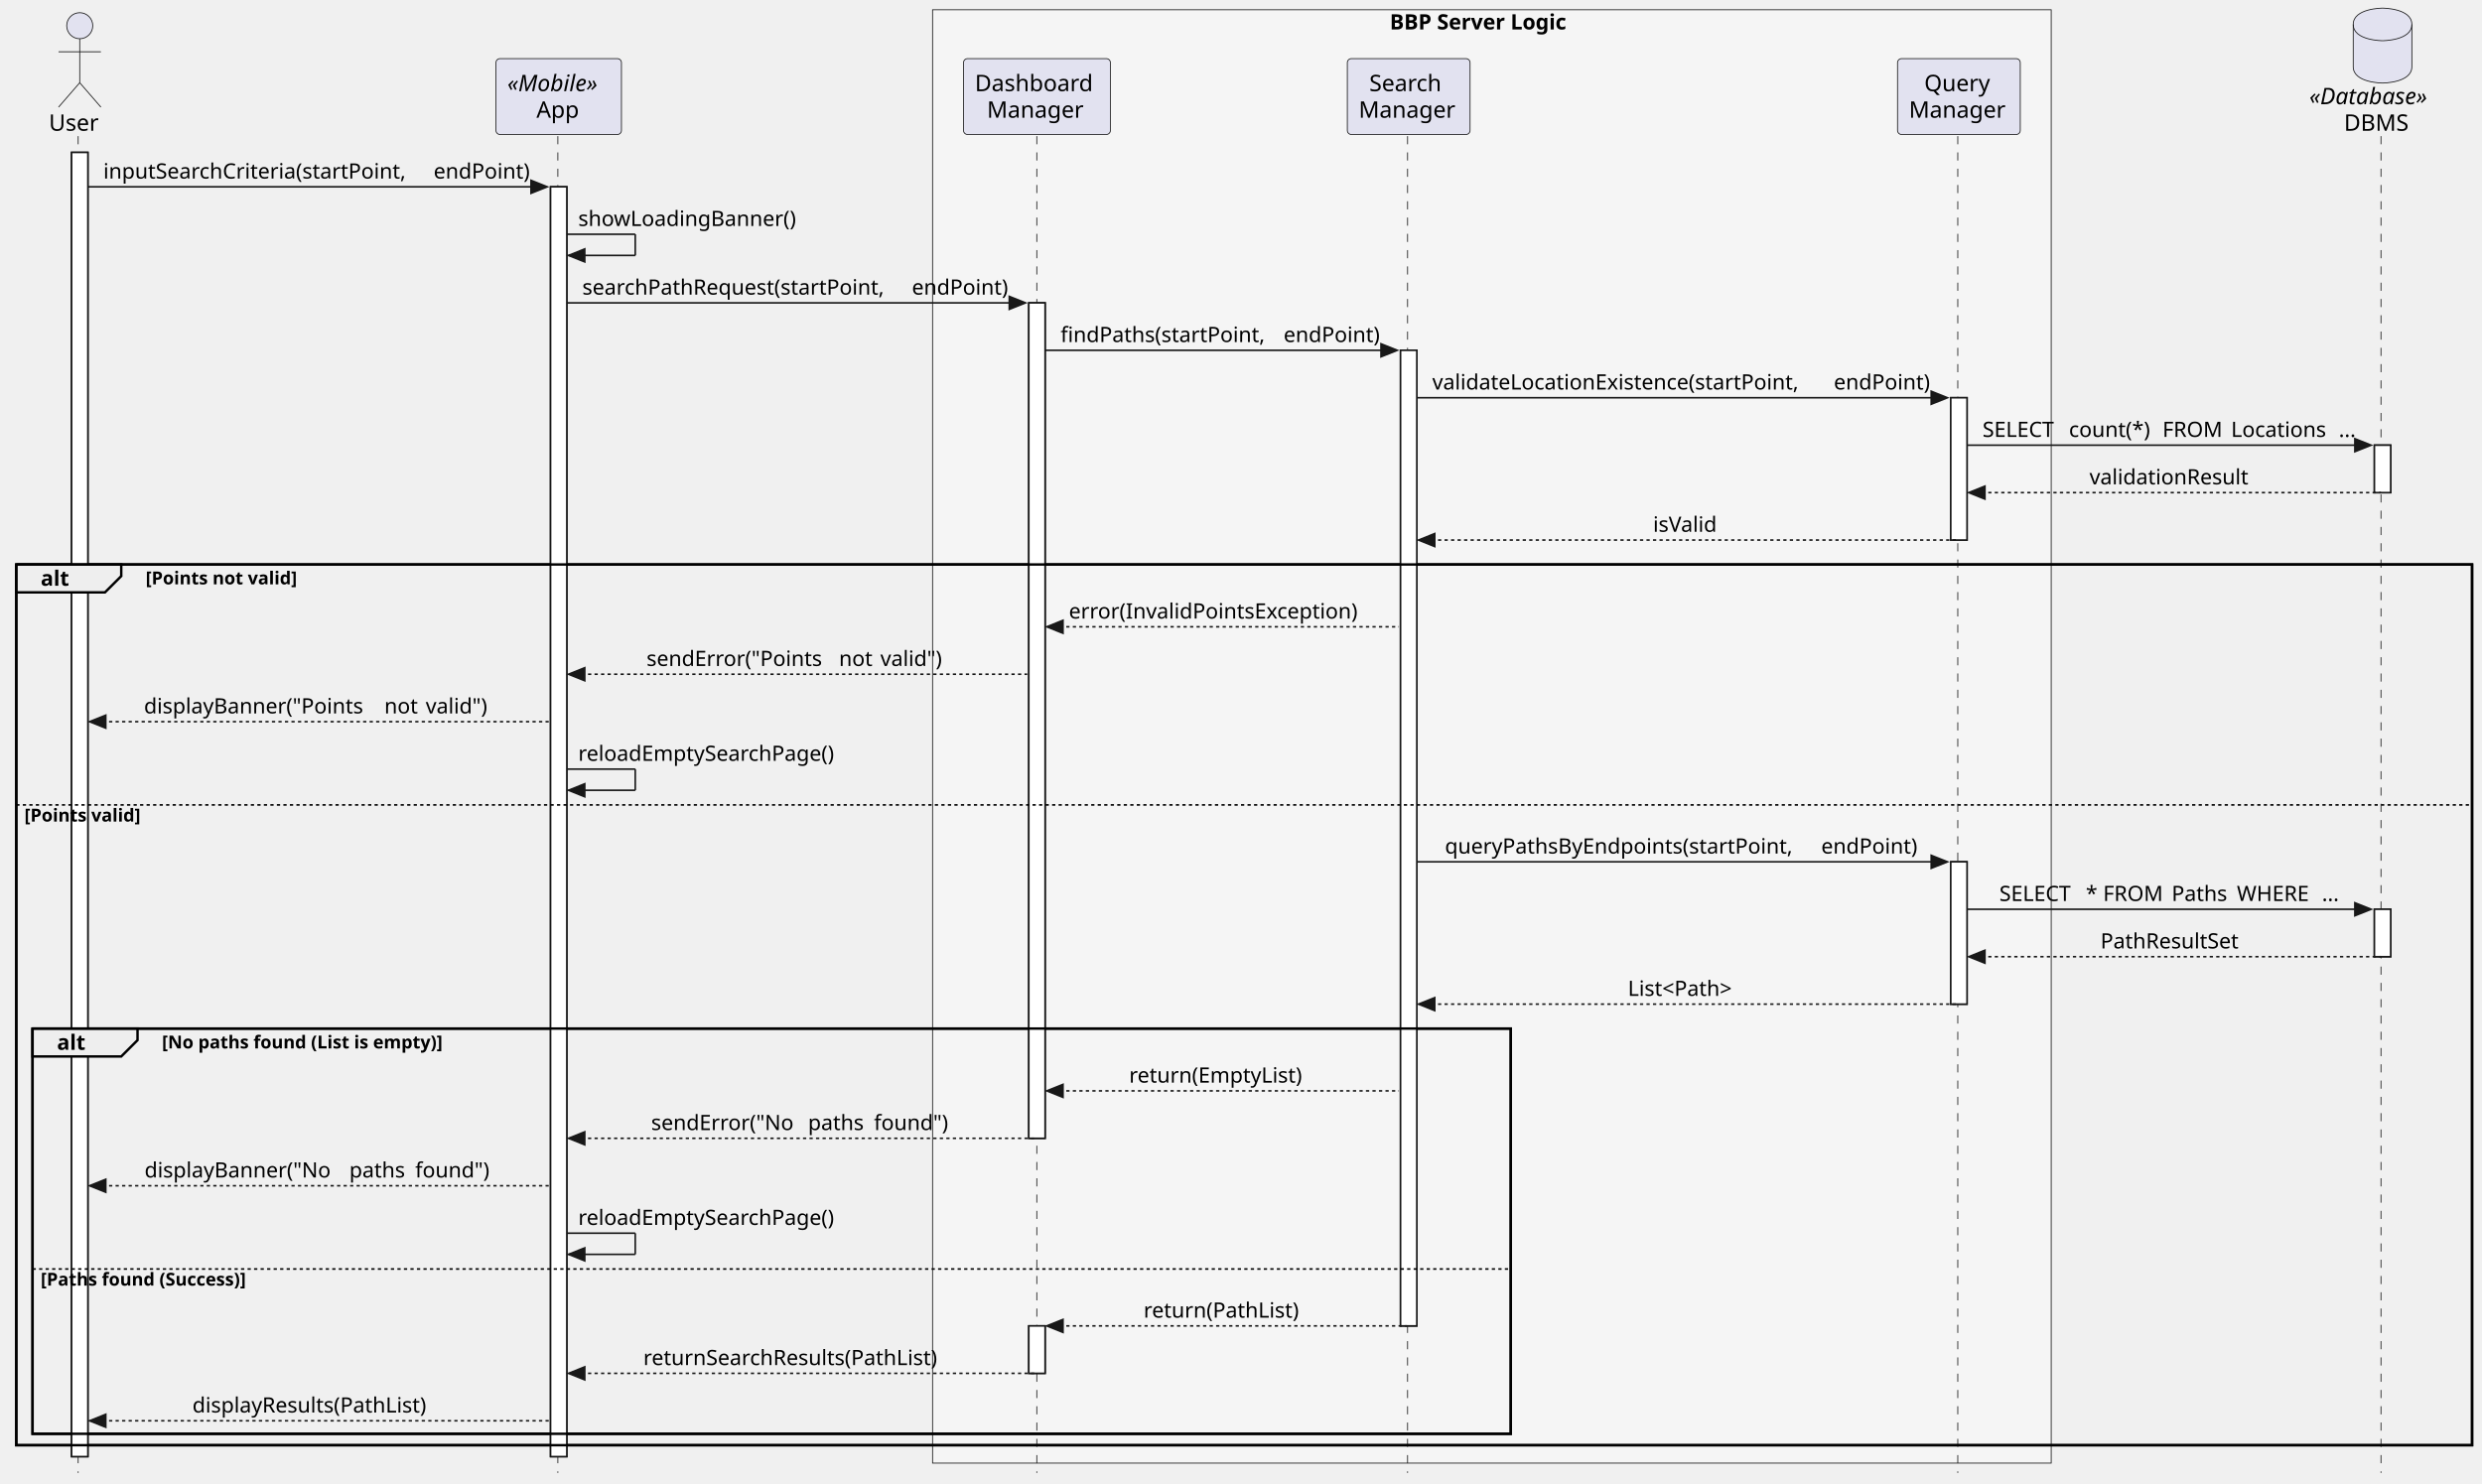
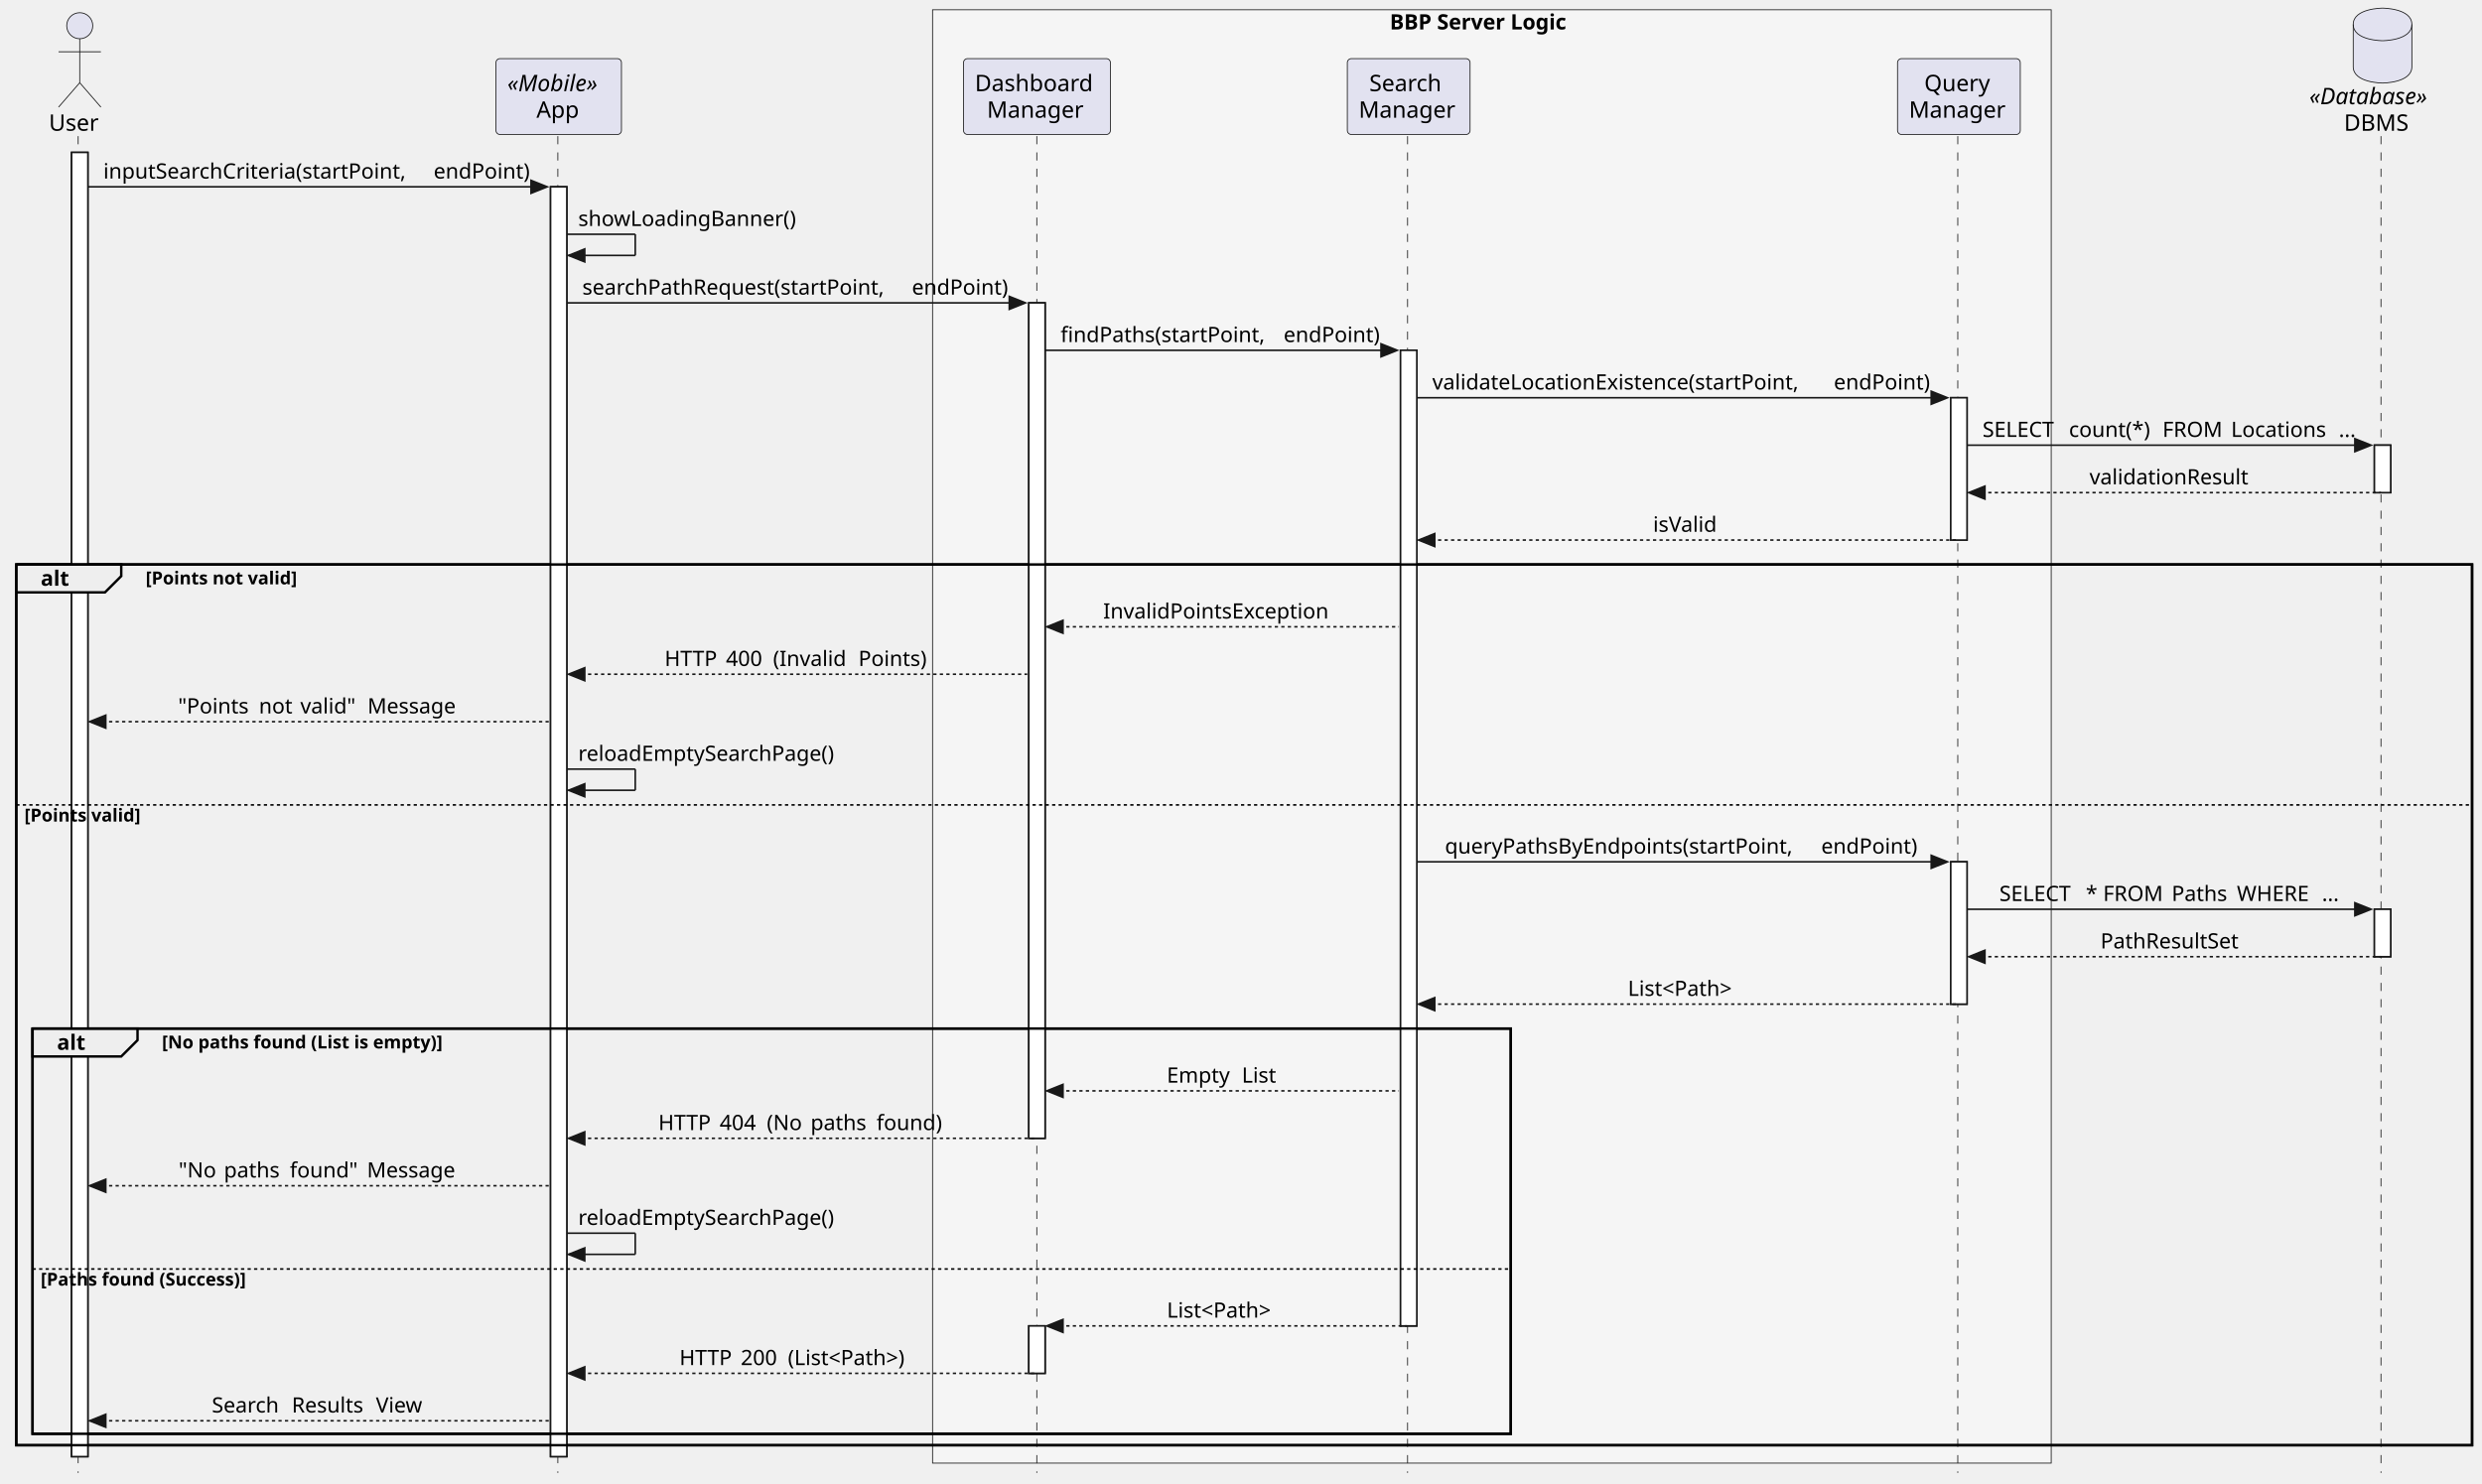
<svg xmlns="http://www.w3.org/2000/svg" contentStyleType="text/css" data-diagram-type="SEQUENCE" height="911px" preserveAspectRatio="none" style="width:1524px;height:911px;background:#FFFFFF;" version="1.1" viewBox="0 0 1524 911" width="1524px" zoomAndPan="magnify">
  <defs />
  <g>
    <rect fill="#F5F5F5" height="892.523" style="stroke:#181818;stroke-width:0.5;" width="686.875" x="572.611" y="6" />
    <text fill="#000000" font-family="sans-serif" font-size="13" font-weight="bold" lengthAdjust="spacing" textLength="125.373" x="853.362" y="18.067">BBP Server Logic</text>
    <g>
      <rect fill="#FFFFFF" height="800.93" style="stroke:#181818;stroke-width:1;" width="10" x="43.955" y="93.594" />
    </g>
    <g>
      <rect fill="#FFFFFF" height="779.797" style="stroke:#181818;stroke-width:1;" width="10" x="338.052" y="114.727" />
    </g>
    <g>
      <rect fill="#FFFFFF" height="513.062" style="stroke:#181818;stroke-width:1;" width="10" x="631.711" y="185.992" />
    </g>
    <g>
      <rect fill="#FFFFFF" height="29.133" style="stroke:#181818;stroke-width:1;" width="10" x="631.711" y="814.258" />
    </g>
    <g>
      <rect fill="#FFFFFF" height="599.133" style="stroke:#181818;stroke-width:1;" width="10" x="859.964" y="215.125" />
    </g>
    <g>
      <rect fill="#FFFFFF" height="87.398" style="stroke:#181818;stroke-width:1;" width="10" x="1197.803" y="244.258" />
    </g>
    <g>
      <rect fill="#FFFFFF" height="87.398" style="stroke:#181818;stroke-width:1;" width="10" x="1197.803" y="529.258" />
    </g>
    <g>
      <rect fill="#FFFFFF" height="29.133" style="stroke:#181818;stroke-width:1;" width="10" x="1457.934" y="273.391" />
    </g>
    <g>
      <rect fill="#FFFFFF" height="29.133" style="stroke:#181818;stroke-width:1;" width="10" x="1457.934" y="558.391" />
    </g>
    <rect fill="none" height="540.867" style="stroke:#000000;stroke-width:1.5;" width="1507.9" x="10" y="346.656" />
    <rect fill="none" height="248.867" style="stroke:#000000;stroke-width:1.5;" width="907.648" x="20" y="631.656" />
    <g class="participant-lifeline" data-entity-uid="part1" data-qualified-name="user" id="part1-lifeline">
      <g>
        <rect fill="#000000" fill-opacity="0" height="820.93" width="8" x="44.955" y="83.594" />
        <line style="stroke:#181818;stroke-width:0.5;stroke-dasharray:5,5;" x1="48" x2="48" y1="83.594" y2="904.523" />
      </g>
    </g>
    <g class="participant-lifeline" data-entity-uid="part2" data-qualified-name="app" id="part2-lifeline">
      <g>
        <rect fill="#000000" fill-opacity="0" height="820.93" width="8" x="339.052" y="83.594" />
        <line style="stroke:#181818;stroke-width:0.5;stroke-dasharray:5,5;" x1="342.525" x2="342.525" y1="83.594" y2="904.523" />
      </g>
    </g>
    <g class="participant-lifeline" data-entity-uid="part3" data-qualified-name="dashMan" id="part3-lifeline">
      <g>
        <rect fill="#000000" fill-opacity="0" height="820.93" width="8" x="632.711" y="83.594" />
        <line style="stroke:#181818;stroke-width:0.5;stroke-dasharray:5,5;" x1="636.611" x2="636.611" y1="83.594" y2="904.523" />
      </g>
    </g>
    <g class="participant-lifeline" data-entity-uid="part4" data-qualified-name="searchMan" id="part4-lifeline">
      <g>
        <rect fill="#000000" fill-opacity="0" height="820.93" width="8" x="860.964" y="83.594" />
        <line style="stroke:#181818;stroke-width:0.5;stroke-dasharray:5,5;" x1="864.281" x2="864.281" y1="83.594" y2="904.523" />
      </g>
    </g>
    <g class="participant-lifeline" data-entity-uid="part5" data-qualified-name="queryMan" id="part5-lifeline">
      <g>
        <rect fill="#000000" fill-opacity="0" height="820.93" width="8" x="1198.803" y="83.594" />
        <line style="stroke:#181818;stroke-width:0.5;stroke-dasharray:5,5;" x1="1202.12" x2="1202.12" y1="83.594" y2="904.523" />
      </g>
    </g>
    <g class="participant-lifeline" data-entity-uid="part6" data-qualified-name="db" id="part6-lifeline">
      <g>
        <rect fill="#000000" fill-opacity="0" height="820.93" width="8" x="1458.934" y="83.594" />
        <line style="stroke:#181818;stroke-width:0.5;stroke-dasharray:5,5;" x1="1461.968" x2="1461.968" y1="83.594" y2="904.523" />
      </g>
    </g>
    <g class="participant participant-head" data-entity-uid="part1" data-qualified-name="user" id="part1-head">
      <text fill="#000000" font-family="sans-serif" font-size="14" lengthAdjust="spacing" textLength="31.91" x="30" y="80.292">User</text>
      <ellipse cx="48.955" cy="15.797" fill="#E2E2F0" rx="8" ry="8" style="stroke:#181818;stroke-width:0.5;" />
      <path d="M48.955,23.797 L48.955,50.797 M35.955,31.797 L61.955,31.797 M48.955,50.797 L35.955,65.797 M48.955,50.797 L61.955,65.797" fill="none" style="stroke:#181818;stroke-width:0.5;" />
    </g>
    <g class="participant participant-head" data-entity-uid="part2" data-qualified-name="app" id="part2-head">
      <rect fill="#E2E2F0" height="46.594" rx="2.5" ry="2.5" style="stroke:#181818;stroke-width:0.5;" width="77.055" x="304.525" y="36" />
      <text fill="#000000" font-family="sans-serif" font-size="14" font-style="italic" lengthAdjust="spacing" textLength="63.055" x="311.525" y="55.995">«Mobile»</text>
      <text fill="#000000" font-family="sans-serif" font-size="14" lengthAdjust="spacing" textLength="27.351" x="329.377" y="72.292">App</text>
    </g>
    <g class="participant participant-head" data-entity-uid="part3" data-qualified-name="dashMan" id="part3-head">
      <rect fill="#E2E2F0" height="46.594" rx="2.5" ry="2.5" style="stroke:#181818;stroke-width:0.5;" width="90.2" x="591.611" y="36" />
      <text fill="#000000" font-family="sans-serif" font-size="14" lengthAdjust="spacing" textLength="76.2" x="598.611" y="55.995">Dashboard</text>
      <text fill="#000000" font-family="sans-serif" font-size="14" lengthAdjust="spacing" textLength="61.366" x="606.028" y="72.292">Manager</text>
    </g>
    <g class="participant participant-head" data-entity-uid="part4" data-qualified-name="searchMan" id="part4-head">
      <rect fill="#E2E2F0" height="46.594" rx="2.5" ry="2.5" style="stroke:#181818;stroke-width:0.5;" width="75.366" x="827.281" y="36" />
      <text fill="#000000" font-family="sans-serif" font-size="14" lengthAdjust="spacing" textLength="48.405" x="840.762" y="55.995">Search</text>
      <text fill="#000000" font-family="sans-serif" font-size="14" lengthAdjust="spacing" textLength="61.366" x="834.281" y="72.292">Manager</text>
    </g>
    <g class="participant participant-head" data-entity-uid="part5" data-qualified-name="queryMan" id="part5-head">
      <rect fill="#E2E2F0" height="46.594" rx="2.5" ry="2.5" style="stroke:#181818;stroke-width:0.5;" width="75.366" x="1165.12" y="36" />
      <text fill="#000000" font-family="sans-serif" font-size="14" lengthAdjust="spacing" textLength="42.547" x="1181.53" y="55.995">Query</text>
      <text fill="#000000" font-family="sans-serif" font-size="14" lengthAdjust="spacing" textLength="61.366" x="1172.12" y="72.292">Manager</text>
    </g>
    <g class="participant participant-head" data-entity-uid="part6" data-qualified-name="db" id="part6-head">
      <text fill="#000000" font-family="sans-serif" font-size="14" font-style="italic" lengthAdjust="spacing" textLength="83.932" x="1417.968" y="63.995">«Database»</text>
      <text fill="#000000" font-family="sans-serif" font-size="14" lengthAdjust="spacing" textLength="41.351" x="1439.259" y="80.292">DBMS</text>
      <path d="M1444.934,15 C1444.934,5 1462.934,5 1462.934,5 C1462.934,5 1480.934,5 1480.934,15 L1480.934,41 C1480.934,51 1462.934,51 1462.934,51 C1462.934,51 1444.934,51 1444.934,41 L1444.934,15" fill="#E2E2F0" style="stroke:#181818;stroke-width:0.5;" />
      <path d="M1444.934,15 C1444.934,25 1462.934,25 1462.934,25 C1462.934,25 1480.934,25 1480.934,15" fill="none" style="stroke:#181818;stroke-width:0.5;" />
    </g>
    <g>
      <rect fill="#FFFFFF" height="800.93" style="stroke:#181818;stroke-width:1;" width="10" x="43.955" y="93.594" />
    </g>
    <g>
      <rect fill="#FFFFFF" height="779.797" style="stroke:#181818;stroke-width:1;" width="10" x="338.052" y="114.727" />
    </g>
    <g>
      <rect fill="#FFFFFF" height="513.062" style="stroke:#181818;stroke-width:1;" width="10" x="631.711" y="185.992" />
    </g>
    <g>
      <rect fill="#FFFFFF" height="29.133" style="stroke:#181818;stroke-width:1;" width="10" x="631.711" y="814.258" />
    </g>
    <g>
      <rect fill="#FFFFFF" height="599.133" style="stroke:#181818;stroke-width:1;" width="10" x="859.964" y="215.125" />
    </g>
    <g>
      <rect fill="#FFFFFF" height="87.398" style="stroke:#181818;stroke-width:1;" width="10" x="1197.803" y="244.258" />
    </g>
    <g>
      <rect fill="#FFFFFF" height="87.398" style="stroke:#181818;stroke-width:1;" width="10" x="1197.803" y="529.258" />
    </g>
    <g>
      <rect fill="#FFFFFF" height="29.133" style="stroke:#181818;stroke-width:1;" width="10" x="1457.934" y="273.391" />
    </g>
    <g>
      <rect fill="#FFFFFF" height="29.133" style="stroke:#181818;stroke-width:1;" width="10" x="1457.934" y="558.391" />
    </g>
    <g class="message" data-entity-1="part1" data-entity-2="part2" id="msg1">
      <polygon fill="#181818" points="326.052,110.727,336.052,114.727,326.052,118.727" style="stroke:#181818;stroke-width:1;" />
      <line style="stroke:#181818;stroke-width:1;" x1="53.955" x2="332.052" y1="114.727" y2="114.727" />
      <text fill="#000000" font-family="sans-serif" font-size="13" lengthAdjust="spacing" textLength="198.663" x="63.455" y="109.661">inputSearchCriteria(startPoint,</text>
      <text fill="#000000" font-family="sans-serif" font-size="13" lengthAdjust="spacing" textLength="4.132" x="262.118" y="109.661"> </text>
      <text fill="#000000" font-family="sans-serif" font-size="13" lengthAdjust="spacing" textLength="62.302" x="266.25" y="109.661">endPoint)</text>
    </g>
    <g class="message" data-entity-1="part2" data-entity-2="part2" id="msg2">
      <line style="stroke:#181818;stroke-width:1;" x1="348.052" x2="390.052" y1="143.859" y2="143.859" />
      <line style="stroke:#181818;stroke-width:1;" x1="390.052" x2="390.052" y1="143.859" y2="156.859" />
      <line style="stroke:#181818;stroke-width:1;" x1="349.052" x2="390.052" y1="156.859" y2="156.859" />
      <polygon fill="#181818" points="359.052,152.859,349.052,156.859,359.052,160.859" style="stroke:#181818;stroke-width:1;" />
      <text fill="#000000" font-family="sans-serif" font-size="13" lengthAdjust="spacing" textLength="141.965" x="355.052" y="138.793">showLoadingBanner()</text>
    </g>
    <g class="message" data-entity-1="part2" data-entity-2="part3" id="msg3">
      <polygon fill="#181818" points="619.711,181.992,629.711,185.992,619.711,189.992" style="stroke:#181818;stroke-width:1;" />
      <line style="stroke:#181818;stroke-width:1;" x1="348.052" x2="625.711" y1="185.992" y2="185.992" />
      <text fill="#000000" font-family="sans-serif" font-size="13" lengthAdjust="spacing" textLength="198.225" x="357.552" y="180.926">searchPathRequest(startPoint,</text>
      <text fill="#000000" font-family="sans-serif" font-size="13" lengthAdjust="spacing" textLength="4.132" x="555.777" y="180.926"> </text>
      <text fill="#000000" font-family="sans-serif" font-size="13" lengthAdjust="spacing" textLength="62.302" x="559.909" y="180.926">endPoint)</text>
    </g>
    <g class="message" data-entity-1="part3" data-entity-2="part4" id="msg4">
      <polygon fill="#181818" points="847.964,211.125,857.964,215.125,847.964,219.125" style="stroke:#181818;stroke-width:1;" />
      <line style="stroke:#181818;stroke-width:1;" x1="641.711" x2="853.964" y1="215.125" y2="215.125" />
      <text fill="#000000" font-family="sans-serif" font-size="13" lengthAdjust="spacing" textLength="132.818" x="651.211" y="210.059">findPaths(startPoint,</text>
      <text fill="#000000" font-family="sans-serif" font-size="13" lengthAdjust="spacing" textLength="4.132" x="784.03" y="210.059"> </text>
      <text fill="#000000" font-family="sans-serif" font-size="13" lengthAdjust="spacing" textLength="62.302" x="788.162" y="210.059">endPoint)</text>
    </g>
    <g class="message" data-entity-1="part4" data-entity-2="part5" id="msg5">
      <polygon fill="#181818" points="1185.803,240.258,1195.803,244.258,1185.803,248.258" style="stroke:#181818;stroke-width:1;" />
      <line style="stroke:#181818;stroke-width:1;" x1="869.964" x2="1191.803" y1="244.258" y2="244.258" />
      <text fill="#000000" font-family="sans-serif" font-size="13" lengthAdjust="spacing" textLength="242.404" x="879.464" y="239.192">validateLocationExistence(startPoint,</text>
      <text fill="#000000" font-family="sans-serif" font-size="13" lengthAdjust="spacing" textLength="4.132" x="1121.869" y="239.192"> </text>
      <text fill="#000000" font-family="sans-serif" font-size="13" lengthAdjust="spacing" textLength="62.302" x="1126.001" y="239.192">endPoint)</text>
    </g>
    <g class="message" data-entity-1="part5" data-entity-2="part6" id="msg6">
      <polygon fill="#181818" points="1445.934,269.391,1455.934,273.391,1445.934,277.391" style="stroke:#181818;stroke-width:1;" />
      <line style="stroke:#181818;stroke-width:1;" x1="1207.803" x2="1451.934" y1="273.391" y2="273.391" />
      <text fill="#000000" font-family="sans-serif" font-size="13" lengthAdjust="spacing" textLength="48.94" x="1217.303" y="268.325">SELECT</text>
      <text fill="#000000" font-family="sans-serif" font-size="13" lengthAdjust="spacing" textLength="4.132" x="1266.244" y="268.325"> </text>
      <text fill="#000000" font-family="sans-serif" font-size="13" lengthAdjust="spacing" textLength="53.32" x="1270.376" y="268.325">count(*)</text>
      <text fill="#000000" font-family="sans-serif" font-size="13" lengthAdjust="spacing" textLength="4.132" x="1323.696" y="268.325"> </text>
      <text fill="#000000" font-family="sans-serif" font-size="13" lengthAdjust="spacing" textLength="37.959" x="1327.829" y="268.325">FROM</text>
      <text fill="#000000" font-family="sans-serif" font-size="13" lengthAdjust="spacing" textLength="4.132" x="1365.788" y="268.325"> </text>
      <text fill="#000000" font-family="sans-serif" font-size="13" lengthAdjust="spacing" textLength="61.985" x="1369.92" y="268.325">Locations</text>
      <text fill="#000000" font-family="sans-serif" font-size="13" lengthAdjust="spacing" textLength="4.132" x="1431.905" y="268.325"> </text>
      <text fill="#000000" font-family="sans-serif" font-size="13" lengthAdjust="spacing" textLength="12.397" x="1436.037" y="268.325">...</text>
    </g>
    <g class="message" data-entity-1="part6" data-entity-2="part5" id="msg7">
      <polygon fill="#181818" points="1218.803,298.523,1208.803,302.523,1218.803,306.523" style="stroke:#181818;stroke-width:1;" />
      <line style="stroke:#181818;stroke-width:1;stroke-dasharray:2,2;" x1="1212.803" x2="1461.934" y1="302.523" y2="302.523" />
      <text fill="#000000" font-family="sans-serif" font-size="13" lengthAdjust="spacing" textLength="104.755" x="1282.991" y="297.457">validationResult</text>
    </g>
    <g class="message" data-entity-1="part5" data-entity-2="part4" id="msg8">
      <polygon fill="#181818" points="880.964,327.656,870.964,331.656,880.964,335.656" style="stroke:#181818;stroke-width:1;" />
      <line style="stroke:#181818;stroke-width:1;stroke-dasharray:2,2;" x1="874.964" x2="1201.803" y1="331.656" y2="331.656" />
      <text fill="#000000" font-family="sans-serif" font-size="13" lengthAdjust="spacing" textLength="42.72" x="1015.024" y="326.59">isValid</text>
    </g>
    <path d="M10,346.656 L74.443,346.656 L74.443,353.789 L64.443,363.789 L10,363.789 L10,346.656" fill="#EEEEEE" style="stroke:#000000;stroke-width:1.5;" />
    <rect fill="none" height="540.867" style="stroke:#000000;stroke-width:1.5;" width="1507.9" x="10" y="346.656" />
    <text fill="#000000" font-family="sans-serif" font-size="13" font-weight="bold" lengthAdjust="spacing" textLength="19.443" x="25" y="359.723">alt</text>
    <text fill="#000000" font-family="sans-serif" font-size="11" font-weight="bold" lengthAdjust="spacing" textLength="107.395" x="89.443" y="358.867">[Points not valid]</text>
    <g class="message" data-entity-1="part4" data-entity-2="part3" id="msg9">
      <polygon fill="#181818" points="652.711,380.922,642.711,384.922,652.711,388.922" style="stroke:#181818;stroke-width:1;" />
      <line style="stroke:#181818;stroke-width:1;stroke-dasharray:2,2;" x1="646.711" x2="858.964" y1="384.922" y2="384.922" />
-       <text fill="#000000" font-family="sans-serif" font-size="13" lengthAdjust="spacing" textLength="189.059" x="656.309" y="379.856">error(InvalidPointsException)</text>
+       <text fill="#000000" font-family="sans-serif" font-size="13" lengthAdjust="spacing" textLength="146.929" x="677.373" y="379.856">InvalidPointsException</text>
    </g>
    <g class="message" data-entity-1="part3" data-entity-2="part2" id="msg10">
      <polygon fill="#181818" points="359.052,410.055,349.052,414.055,359.052,418.055" style="stroke:#181818;stroke-width:1;" />
      <line style="stroke:#181818;stroke-width:1;stroke-dasharray:2,2;" x1="353.052" x2="630.711" y1="414.055" y2="414.055" />
-       <text fill="#000000" font-family="sans-serif" font-size="13" lengthAdjust="spacing" textLength="114.029" x="396.997" y="408.989">sendError("Points</text>
-       <text fill="#000000" font-family="sans-serif" font-size="13" lengthAdjust="spacing" textLength="4.132" x="511.026" y="408.989"> </text>
-       <text fill="#000000" font-family="sans-serif" font-size="13" lengthAdjust="spacing" textLength="21.29" x="515.158" y="408.989">not</text>
-       <text fill="#000000" font-family="sans-serif" font-size="13" lengthAdjust="spacing" textLength="4.132" x="536.448" y="408.989"> </text>
-       <text fill="#000000" font-family="sans-serif" font-size="13" lengthAdjust="spacing" textLength="42.187" x="540.581" y="408.989">valid")</text>
+       <text fill="#000000" font-family="sans-serif" font-size="13" lengthAdjust="spacing" textLength="33.497" x="408.096" y="408.989">HTTP</text>
+       <text fill="#000000" font-family="sans-serif" font-size="13" lengthAdjust="spacing" textLength="4.132" x="441.592" y="408.989"> </text>
+       <text fill="#000000" font-family="sans-serif" font-size="13" lengthAdjust="spacing" textLength="24.813" x="445.724" y="408.989">400</text>
+       <text fill="#000000" font-family="sans-serif" font-size="13" lengthAdjust="spacing" textLength="4.132" x="470.537" y="408.989"> </text>
+       <text fill="#000000" font-family="sans-serif" font-size="13" lengthAdjust="spacing" textLength="48.28" x="474.67" y="408.989">(Invalid</text>
+       <text fill="#000000" font-family="sans-serif" font-size="13" lengthAdjust="spacing" textLength="4.132" x="522.95" y="408.989"> </text>
+       <text fill="#000000" font-family="sans-serif" font-size="13" lengthAdjust="spacing" textLength="44.586" x="527.082" y="408.989">Points)</text>
    </g>
    <g class="message" data-entity-1="part2" data-entity-2="part1" id="msg11">
      <polygon fill="#181818" points="64.955,439.188,54.955,443.188,64.955,447.188" style="stroke:#181818;stroke-width:1;" />
      <line style="stroke:#181818;stroke-width:1;stroke-dasharray:2,2;" x1="58.955" x2="337.052" y1="443.188" y2="443.188" />
-       <text fill="#000000" font-family="sans-serif" font-size="13" lengthAdjust="spacing" textLength="143.432" x="88.417" y="438.122">displayBanner("Points</text>
-       <text fill="#000000" font-family="sans-serif" font-size="13" lengthAdjust="spacing" textLength="4.132" x="231.849" y="438.122"> </text>
-       <text fill="#000000" font-family="sans-serif" font-size="13" lengthAdjust="spacing" textLength="21.29" x="235.981" y="438.122">not</text>
-       <text fill="#000000" font-family="sans-serif" font-size="13" lengthAdjust="spacing" textLength="4.132" x="257.271" y="438.122"> </text>
-       <text fill="#000000" font-family="sans-serif" font-size="13" lengthAdjust="spacing" textLength="42.187" x="261.404" y="438.122">valid")</text>
+       <text fill="#000000" font-family="sans-serif" font-size="13" lengthAdjust="spacing" textLength="45.494" x="109.368" y="438.122">"Points</text>
+       <text fill="#000000" font-family="sans-serif" font-size="13" lengthAdjust="spacing" textLength="4.132" x="154.861" y="438.122"> </text>
+       <text fill="#000000" font-family="sans-serif" font-size="13" lengthAdjust="spacing" textLength="21.29" x="158.994" y="438.122">not</text>
+       <text fill="#000000" font-family="sans-serif" font-size="13" lengthAdjust="spacing" textLength="4.132" x="180.284" y="438.122"> </text>
+       <text fill="#000000" font-family="sans-serif" font-size="13" lengthAdjust="spacing" textLength="37.115" x="184.416" y="438.122">valid"</text>
+       <text fill="#000000" font-family="sans-serif" font-size="13" lengthAdjust="spacing" textLength="4.132" x="221.531" y="438.122"> </text>
+       <text fill="#000000" font-family="sans-serif" font-size="13" lengthAdjust="spacing" textLength="56.977" x="225.663" y="438.122">Message</text>
    </g>
    <g class="message" data-entity-1="part2" data-entity-2="part2" id="msg12">
      <line style="stroke:#181818;stroke-width:1;" x1="348.052" x2="390.052" y1="472.32" y2="472.32" />
      <line style="stroke:#181818;stroke-width:1;" x1="390.052" x2="390.052" y1="472.32" y2="485.32" />
      <line style="stroke:#181818;stroke-width:1;" x1="349.052" x2="390.052" y1="485.32" y2="485.32" />
      <polygon fill="#181818" points="359.052,481.32,349.052,485.32,359.052,489.32" style="stroke:#181818;stroke-width:1;" />
      <text fill="#000000" font-family="sans-serif" font-size="13" lengthAdjust="spacing" textLength="170.193" x="355.052" y="467.254">reloadEmptySearchPage()</text>
    </g>
    <line style="stroke:#000000;stroke-width:1;stroke-dasharray:2,2;" x1="10" x2="1517.9" y1="494.32" y2="494.32" />
    <text fill="#000000" font-family="sans-serif" font-size="11" font-weight="bold" lengthAdjust="spacing" textLength="82.919" x="15" y="504.531">[Points valid]</text>
    <g class="message" data-entity-1="part4" data-entity-2="part5" id="msg13">
      <polygon fill="#181818" points="1185.803,525.258,1195.803,529.258,1185.803,533.258" style="stroke:#181818;stroke-width:1;" />
      <line style="stroke:#181818;stroke-width:1;" x1="869.964" x2="1191.803" y1="529.258" y2="529.258" />
      <text fill="#000000" font-family="sans-serif" font-size="13" lengthAdjust="spacing" textLength="226.91" x="887.212" y="524.192">queryPathsByEndpoints(startPoint,</text>
      <text fill="#000000" font-family="sans-serif" font-size="13" lengthAdjust="spacing" textLength="4.132" x="1114.121" y="524.192"> </text>
      <text fill="#000000" font-family="sans-serif" font-size="13" lengthAdjust="spacing" textLength="62.302" x="1118.254" y="524.192">endPoint)</text>
    </g>
    <g class="message" data-entity-1="part5" data-entity-2="part6" id="msg14">
      <polygon fill="#181818" points="1445.934,554.391,1455.934,558.391,1445.934,562.391" style="stroke:#181818;stroke-width:1;" />
      <line style="stroke:#181818;stroke-width:1;" x1="1207.803" x2="1451.934" y1="558.391" y2="558.391" />
      <text fill="#000000" font-family="sans-serif" font-size="13" lengthAdjust="spacing" textLength="48.94" x="1227.637" y="553.325">SELECT</text>
      <text fill="#000000" font-family="sans-serif" font-size="13" lengthAdjust="spacing" textLength="4.132" x="1276.578" y="553.325"> </text>
      <text fill="#000000" font-family="sans-serif" font-size="13" lengthAdjust="spacing" textLength="6.5" x="1280.71" y="553.325">*</text>
      <text fill="#000000" font-family="sans-serif" font-size="13" lengthAdjust="spacing" textLength="4.132" x="1287.21" y="553.325"> </text>
      <text fill="#000000" font-family="sans-serif" font-size="13" lengthAdjust="spacing" textLength="37.959" x="1291.342" y="553.325">FROM</text>
      <text fill="#000000" font-family="sans-serif" font-size="13" lengthAdjust="spacing" textLength="4.132" x="1329.301" y="553.325"> </text>
      <text fill="#000000" font-family="sans-serif" font-size="13" lengthAdjust="spacing" textLength="35.915" x="1333.434" y="553.325">Paths</text>
      <text fill="#000000" font-family="sans-serif" font-size="13" lengthAdjust="spacing" textLength="4.132" x="1369.349" y="553.325"> </text>
      <text fill="#000000" font-family="sans-serif" font-size="13" lengthAdjust="spacing" textLength="48.09" x="1373.481" y="553.325">WHERE</text>
      <text fill="#000000" font-family="sans-serif" font-size="13" lengthAdjust="spacing" textLength="4.132" x="1421.571" y="553.325"> </text>
      <text fill="#000000" font-family="sans-serif" font-size="13" lengthAdjust="spacing" textLength="12.397" x="1425.703" y="553.325">...</text>
    </g>
    <g class="message" data-entity-1="part6" data-entity-2="part5" id="msg15">
      <polygon fill="#181818" points="1218.803,583.523,1208.803,587.523,1218.803,591.523" style="stroke:#181818;stroke-width:1;" />
      <line style="stroke:#181818;stroke-width:1;stroke-dasharray:2,2;" x1="1212.803" x2="1461.934" y1="587.523" y2="587.523" />
      <text fill="#000000" font-family="sans-serif" font-size="13" lengthAdjust="spacing" textLength="91.241" x="1289.748" y="582.457">PathResultSet</text>
    </g>
    <g class="message" data-entity-1="part5" data-entity-2="part4" id="msg16">
      <polygon fill="#181818" points="880.964,612.656,870.964,616.656,880.964,620.656" style="stroke:#181818;stroke-width:1;" />
      <line style="stroke:#181818;stroke-width:1;stroke-dasharray:2,2;" x1="874.964" x2="1201.803" y1="616.656" y2="616.656" />
      <text fill="#000000" font-family="sans-serif" font-size="13" lengthAdjust="spacing" textLength="73.652" x="999.558" y="611.59">List&lt;Path&gt;</text>
    </g>
    <path d="M20,631.656 L84.443,631.656 L84.443,638.789 L74.443,648.789 L20,648.789 L20,631.656" fill="#EEEEEE" style="stroke:#000000;stroke-width:1.5;" />
    <rect fill="none" height="248.867" style="stroke:#000000;stroke-width:1.5;" width="907.648" x="20" y="631.656" />
    <text fill="#000000" font-family="sans-serif" font-size="13" font-weight="bold" lengthAdjust="spacing" textLength="19.443" x="35" y="644.723">alt</text>
    <text fill="#000000" font-family="sans-serif" font-size="11" font-weight="bold" lengthAdjust="spacing" textLength="198.961" x="99.443" y="643.867">[No paths found (List is empty)]</text>
    <g class="message" data-entity-1="part4" data-entity-2="part3" id="msg17">
      <polygon fill="#181818" points="652.711,665.922,642.711,669.922,652.711,673.922" style="stroke:#181818;stroke-width:1;" />
      <line style="stroke:#181818;stroke-width:1;stroke-dasharray:2,2;" x1="646.711" x2="858.964" y1="669.922" y2="669.922" />
-       <text fill="#000000" font-family="sans-serif" font-size="13" lengthAdjust="spacing" textLength="115.051" x="693.312" y="664.856">return(EmptyList)</text>
+       <text fill="#000000" font-family="sans-serif" font-size="13" lengthAdjust="spacing" textLength="41.92" x="716.449" y="664.856">Empty</text>
+       <text fill="#000000" font-family="sans-serif" font-size="13" lengthAdjust="spacing" textLength="4.132" x="758.369" y="664.856"> </text>
+       <text fill="#000000" font-family="sans-serif" font-size="13" lengthAdjust="spacing" textLength="22.725" x="762.502" y="664.856">List</text>
    </g>
    <g class="message" data-entity-1="part3" data-entity-2="part2" id="msg18">
      <polygon fill="#181818" points="359.052,695.055,349.052,699.055,359.052,703.055" style="stroke:#181818;stroke-width:1;" />
      <line style="stroke:#181818;stroke-width:1;stroke-dasharray:2,2;" x1="353.052" x2="635.711" y1="699.055" y2="699.055" />
-       <text fill="#000000" font-family="sans-serif" font-size="13" lengthAdjust="spacing" textLength="92.193" x="399.833" y="693.989">sendError("No</text>
-       <text fill="#000000" font-family="sans-serif" font-size="13" lengthAdjust="spacing" textLength="4.132" x="492.026" y="693.989"> </text>
-       <text fill="#000000" font-family="sans-serif" font-size="13" lengthAdjust="spacing" textLength="36.328" x="496.159" y="693.989">paths</text>
-       <text fill="#000000" font-family="sans-serif" font-size="13" lengthAdjust="spacing" textLength="4.132" x="532.486" y="693.989"> </text>
-       <text fill="#000000" font-family="sans-serif" font-size="13" lengthAdjust="spacing" textLength="48.312" x="536.619" y="693.989">found")</text>
+       <text fill="#000000" font-family="sans-serif" font-size="13" lengthAdjust="spacing" textLength="33.497" x="404.257" y="693.989">HTTP</text>
+       <text fill="#000000" font-family="sans-serif" font-size="13" lengthAdjust="spacing" textLength="4.132" x="437.754" y="693.989"> </text>
+       <text fill="#000000" font-family="sans-serif" font-size="13" lengthAdjust="spacing" textLength="24.813" x="441.886" y="693.989">404</text>
+       <text fill="#000000" font-family="sans-serif" font-size="13" lengthAdjust="spacing" textLength="4.132" x="466.699" y="693.989"> </text>
+       <text fill="#000000" font-family="sans-serif" font-size="13" lengthAdjust="spacing" textLength="22.75" x="470.832" y="693.989">(No</text>
+       <text fill="#000000" font-family="sans-serif" font-size="13" lengthAdjust="spacing" textLength="4.132" x="493.582" y="693.989"> </text>
+       <text fill="#000000" font-family="sans-serif" font-size="13" lengthAdjust="spacing" textLength="36.328" x="497.714" y="693.989">paths</text>
+       <text fill="#000000" font-family="sans-serif" font-size="13" lengthAdjust="spacing" textLength="4.132" x="534.042" y="693.989"> </text>
+       <text fill="#000000" font-family="sans-serif" font-size="13" lengthAdjust="spacing" textLength="42.333" x="538.174" y="693.989">found)</text>
    </g>
    <g class="message" data-entity-1="part2" data-entity-2="part1" id="msg19">
      <polygon fill="#181818" points="64.955,724.188,54.955,728.188,64.955,732.188" style="stroke:#181818;stroke-width:1;" />
      <line style="stroke:#181818;stroke-width:1;stroke-dasharray:2,2;" x1="58.955" x2="337.052" y1="728.188" y2="728.188" />
-       <text fill="#000000" font-family="sans-serif" font-size="13" lengthAdjust="spacing" textLength="121.596" x="88.754" y="723.122">displayBanner("No</text>
-       <text fill="#000000" font-family="sans-serif" font-size="13" lengthAdjust="spacing" textLength="4.132" x="210.349" y="723.122"> </text>
-       <text fill="#000000" font-family="sans-serif" font-size="13" lengthAdjust="spacing" textLength="36.328" x="214.482" y="723.122">paths</text>
-       <text fill="#000000" font-family="sans-serif" font-size="13" lengthAdjust="spacing" textLength="4.132" x="250.809" y="723.122"> </text>
-       <text fill="#000000" font-family="sans-serif" font-size="13" lengthAdjust="spacing" textLength="48.312" x="254.942" y="723.122">found")</text>
+       <text fill="#000000" font-family="sans-serif" font-size="13" lengthAdjust="spacing" textLength="23.658" x="109.704" y="723.122">"No</text>
+       <text fill="#000000" font-family="sans-serif" font-size="13" lengthAdjust="spacing" textLength="4.132" x="133.362" y="723.122"> </text>
+       <text fill="#000000" font-family="sans-serif" font-size="13" lengthAdjust="spacing" textLength="36.328" x="137.494" y="723.122">paths</text>
+       <text fill="#000000" font-family="sans-serif" font-size="13" lengthAdjust="spacing" textLength="4.132" x="173.822" y="723.122"> </text>
+       <text fill="#000000" font-family="sans-serif" font-size="13" lengthAdjust="spacing" textLength="43.24" x="177.954" y="723.122">found"</text>
+       <text fill="#000000" font-family="sans-serif" font-size="13" lengthAdjust="spacing" textLength="4.132" x="221.194" y="723.122"> </text>
+       <text fill="#000000" font-family="sans-serif" font-size="13" lengthAdjust="spacing" textLength="56.977" x="225.327" y="723.122">Message</text>
    </g>
    <g class="message" data-entity-1="part2" data-entity-2="part2" id="msg20">
      <line style="stroke:#181818;stroke-width:1;" x1="348.052" x2="390.052" y1="757.32" y2="757.32" />
      <line style="stroke:#181818;stroke-width:1;" x1="390.052" x2="390.052" y1="757.32" y2="770.32" />
      <line style="stroke:#181818;stroke-width:1;" x1="349.052" x2="390.052" y1="770.32" y2="770.32" />
      <polygon fill="#181818" points="359.052,766.32,349.052,770.32,359.052,774.32" style="stroke:#181818;stroke-width:1;" />
      <text fill="#000000" font-family="sans-serif" font-size="13" lengthAdjust="spacing" textLength="170.193" x="355.052" y="752.254">reloadEmptySearchPage()</text>
    </g>
    <line style="stroke:#000000;stroke-width:1;stroke-dasharray:2,2;" x1="20" x2="927.648" y1="779.32" y2="779.32" />
    <text fill="#000000" font-family="sans-serif" font-size="11" font-weight="bold" lengthAdjust="spacing" textLength="148.119" x="25" y="789.531">[Paths found (Success)]</text>
    <g class="message" data-entity-1="part4" data-entity-2="part3" id="msg21">
      <polygon fill="#181818" points="652.711,810.258,642.711,814.258,652.711,818.258" style="stroke:#181818;stroke-width:1;" />
      <line style="stroke:#181818;stroke-width:1;stroke-dasharray:2,2;" x1="646.711" x2="863.964" y1="814.258" y2="814.258" />
-       <text fill="#000000" font-family="sans-serif" font-size="13" lengthAdjust="spacing" textLength="102.273" x="702.201" y="809.192">return(PathList)</text>
+       <text fill="#000000" font-family="sans-serif" font-size="13" lengthAdjust="spacing" textLength="73.652" x="716.512" y="809.192">List&lt;Path&gt;</text>
    </g>
    <g class="message" data-entity-1="part3" data-entity-2="part2" id="msg22">
      <polygon fill="#181818" points="359.052,839.391,349.052,843.391,359.052,847.391" style="stroke:#181818;stroke-width:1;" />
      <line style="stroke:#181818;stroke-width:1;stroke-dasharray:2,2;" x1="353.052" x2="635.711" y1="843.391" y2="843.391" />
-       <text fill="#000000" font-family="sans-serif" font-size="13" lengthAdjust="spacing" textLength="194.746" x="395.009" y="838.325">returnSearchResults(PathList)</text>
+       <text fill="#000000" font-family="sans-serif" font-size="13" lengthAdjust="spacing" textLength="33.497" x="417.197" y="838.325">HTTP</text>
+       <text fill="#000000" font-family="sans-serif" font-size="13" lengthAdjust="spacing" textLength="4.132" x="450.694" y="838.325"> </text>
+       <text fill="#000000" font-family="sans-serif" font-size="13" lengthAdjust="spacing" textLength="24.813" x="454.826" y="838.325">200</text>
+       <text fill="#000000" font-family="sans-serif" font-size="13" lengthAdjust="spacing" textLength="4.132" x="479.639" y="838.325"> </text>
+       <text fill="#000000" font-family="sans-serif" font-size="13" lengthAdjust="spacing" textLength="83.795" x="483.771" y="838.325">(List&lt;Path&gt;)</text>
    </g>
    <g class="message" data-entity-1="part2" data-entity-2="part1" id="msg23">
      <polygon fill="#181818" points="64.955,868.523,54.955,872.523,64.955,876.523" style="stroke:#181818;stroke-width:1;" />
      <line style="stroke:#181818;stroke-width:1;stroke-dasharray:2,2;" x1="58.955" x2="337.052" y1="872.523" y2="872.523" />
-       <text fill="#000000" font-family="sans-serif" font-size="13" lengthAdjust="spacing" textLength="155.695" x="118.156" y="867.457">displayResults(PathList)</text>
+       <text fill="#000000" font-family="sans-serif" font-size="13" lengthAdjust="spacing" textLength="44.948" x="130.067" y="867.457">Search</text>
+       <text fill="#000000" font-family="sans-serif" font-size="13" lengthAdjust="spacing" textLength="4.132" x="175.015" y="867.457"> </text>
+       <text fill="#000000" font-family="sans-serif" font-size="13" lengthAdjust="spacing" textLength="47.525" x="179.148" y="867.457">Results</text>
+       <text fill="#000000" font-family="sans-serif" font-size="13" lengthAdjust="spacing" textLength="4.132" x="226.672" y="867.457"> </text>
+       <text fill="#000000" font-family="sans-serif" font-size="13" lengthAdjust="spacing" textLength="31.135" x="230.805" y="867.457">View</text>
    </g>
  </g>
</svg>
